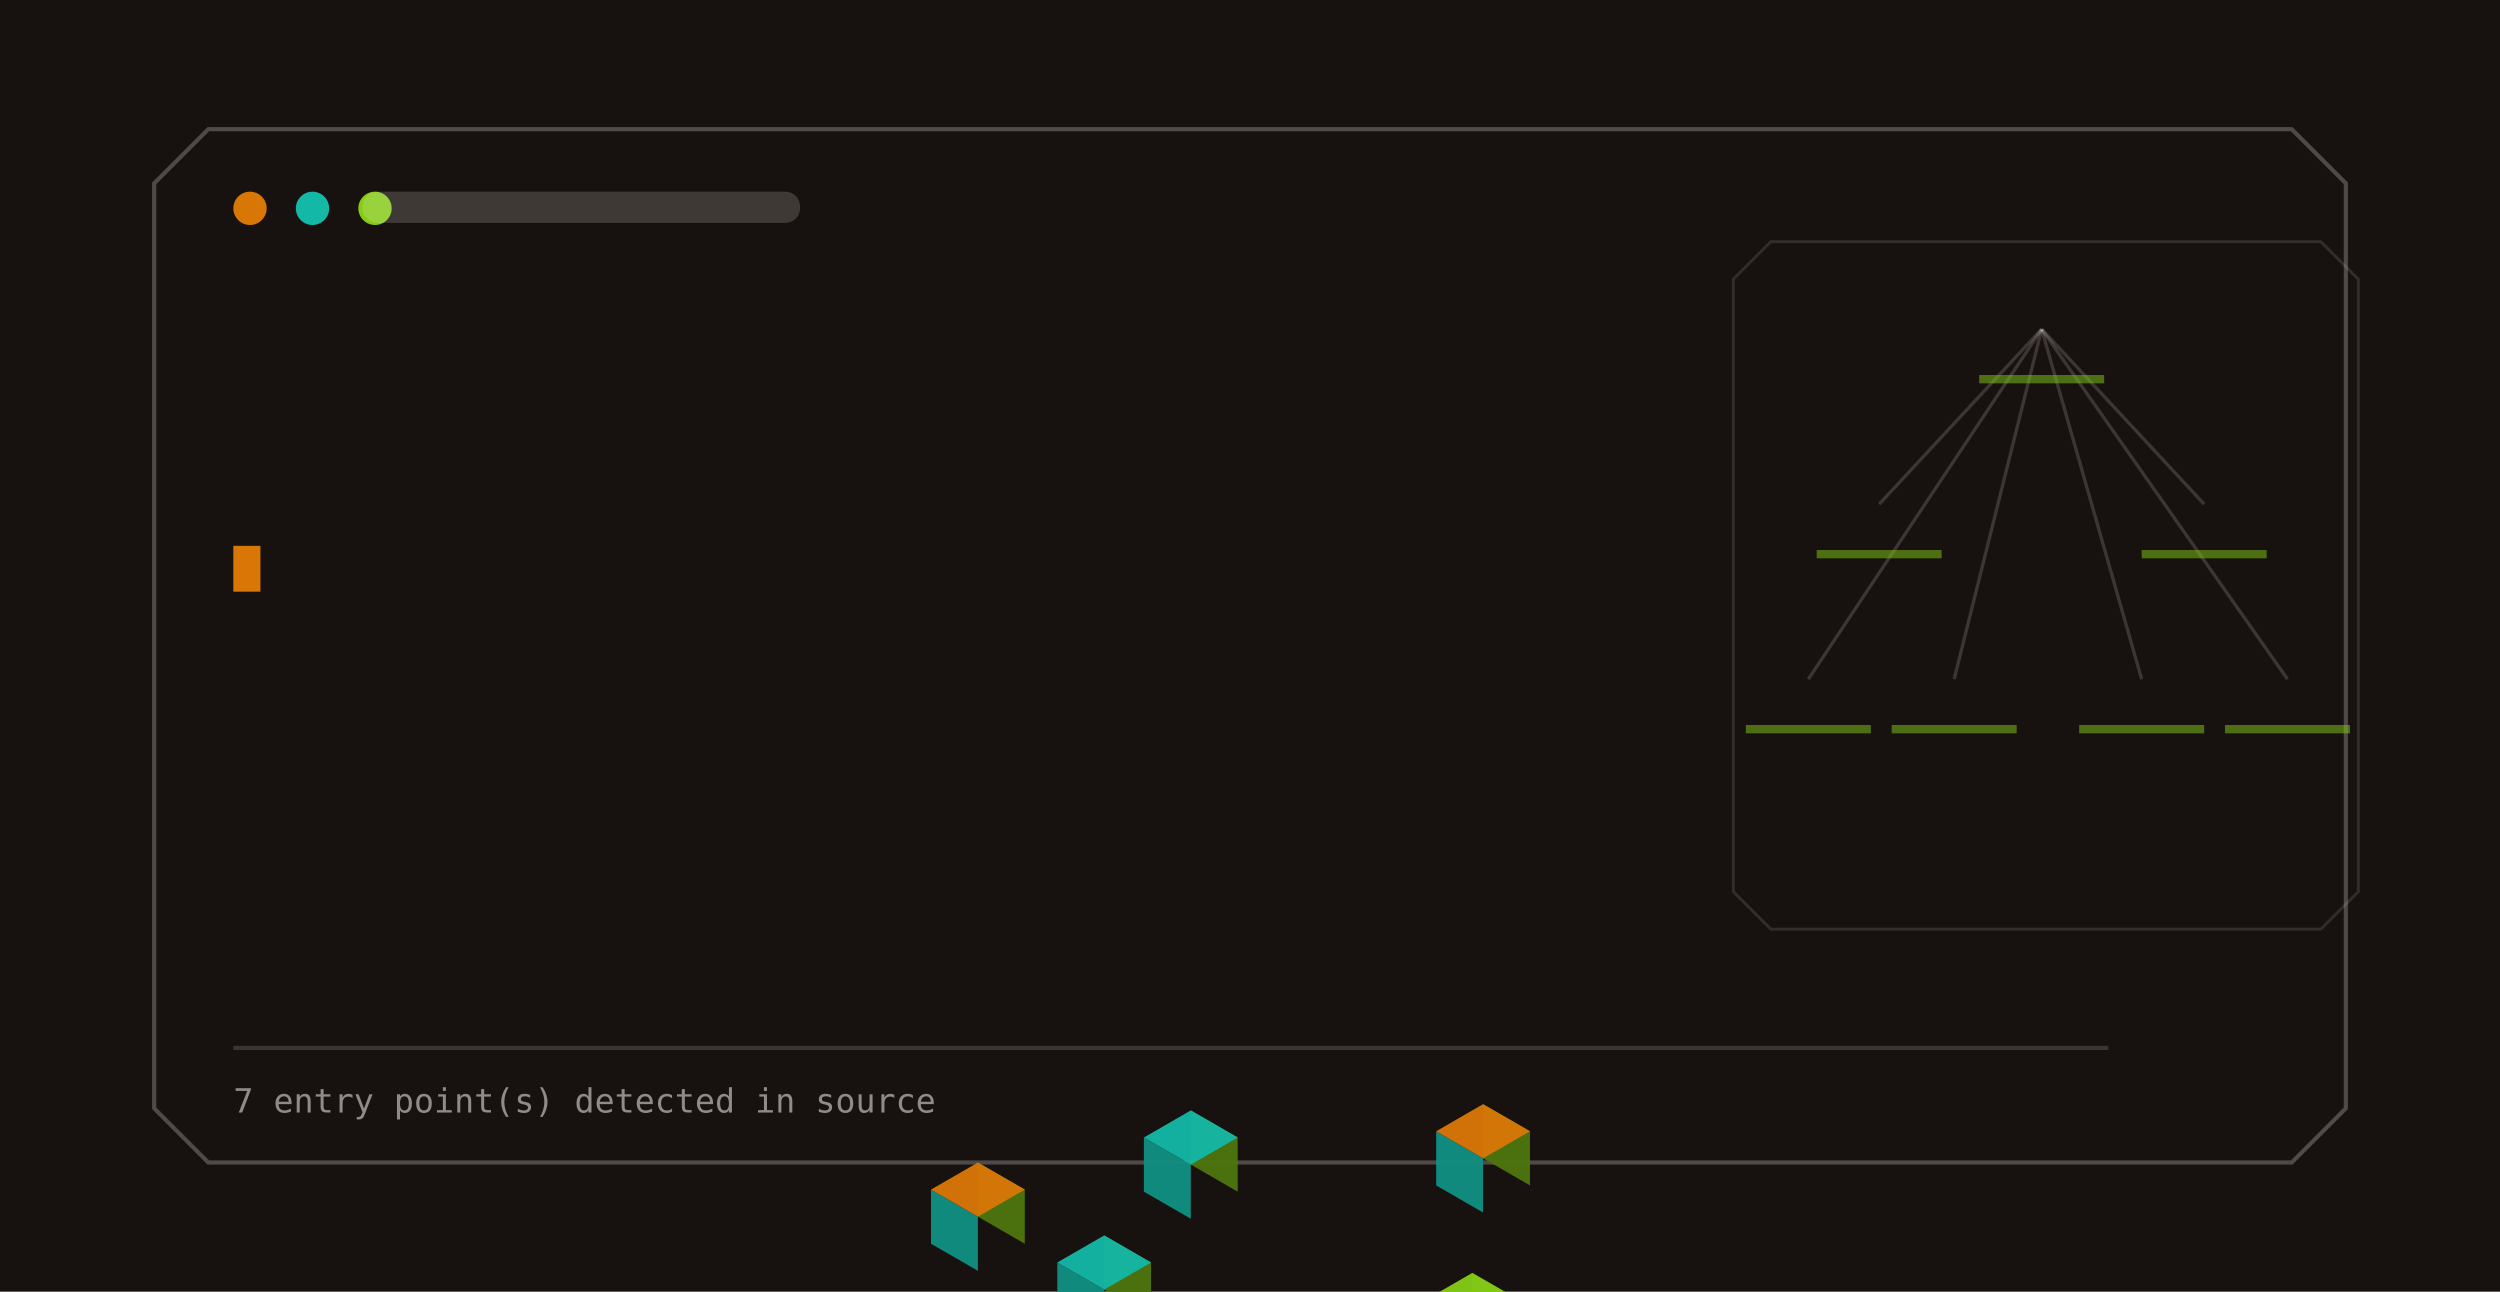
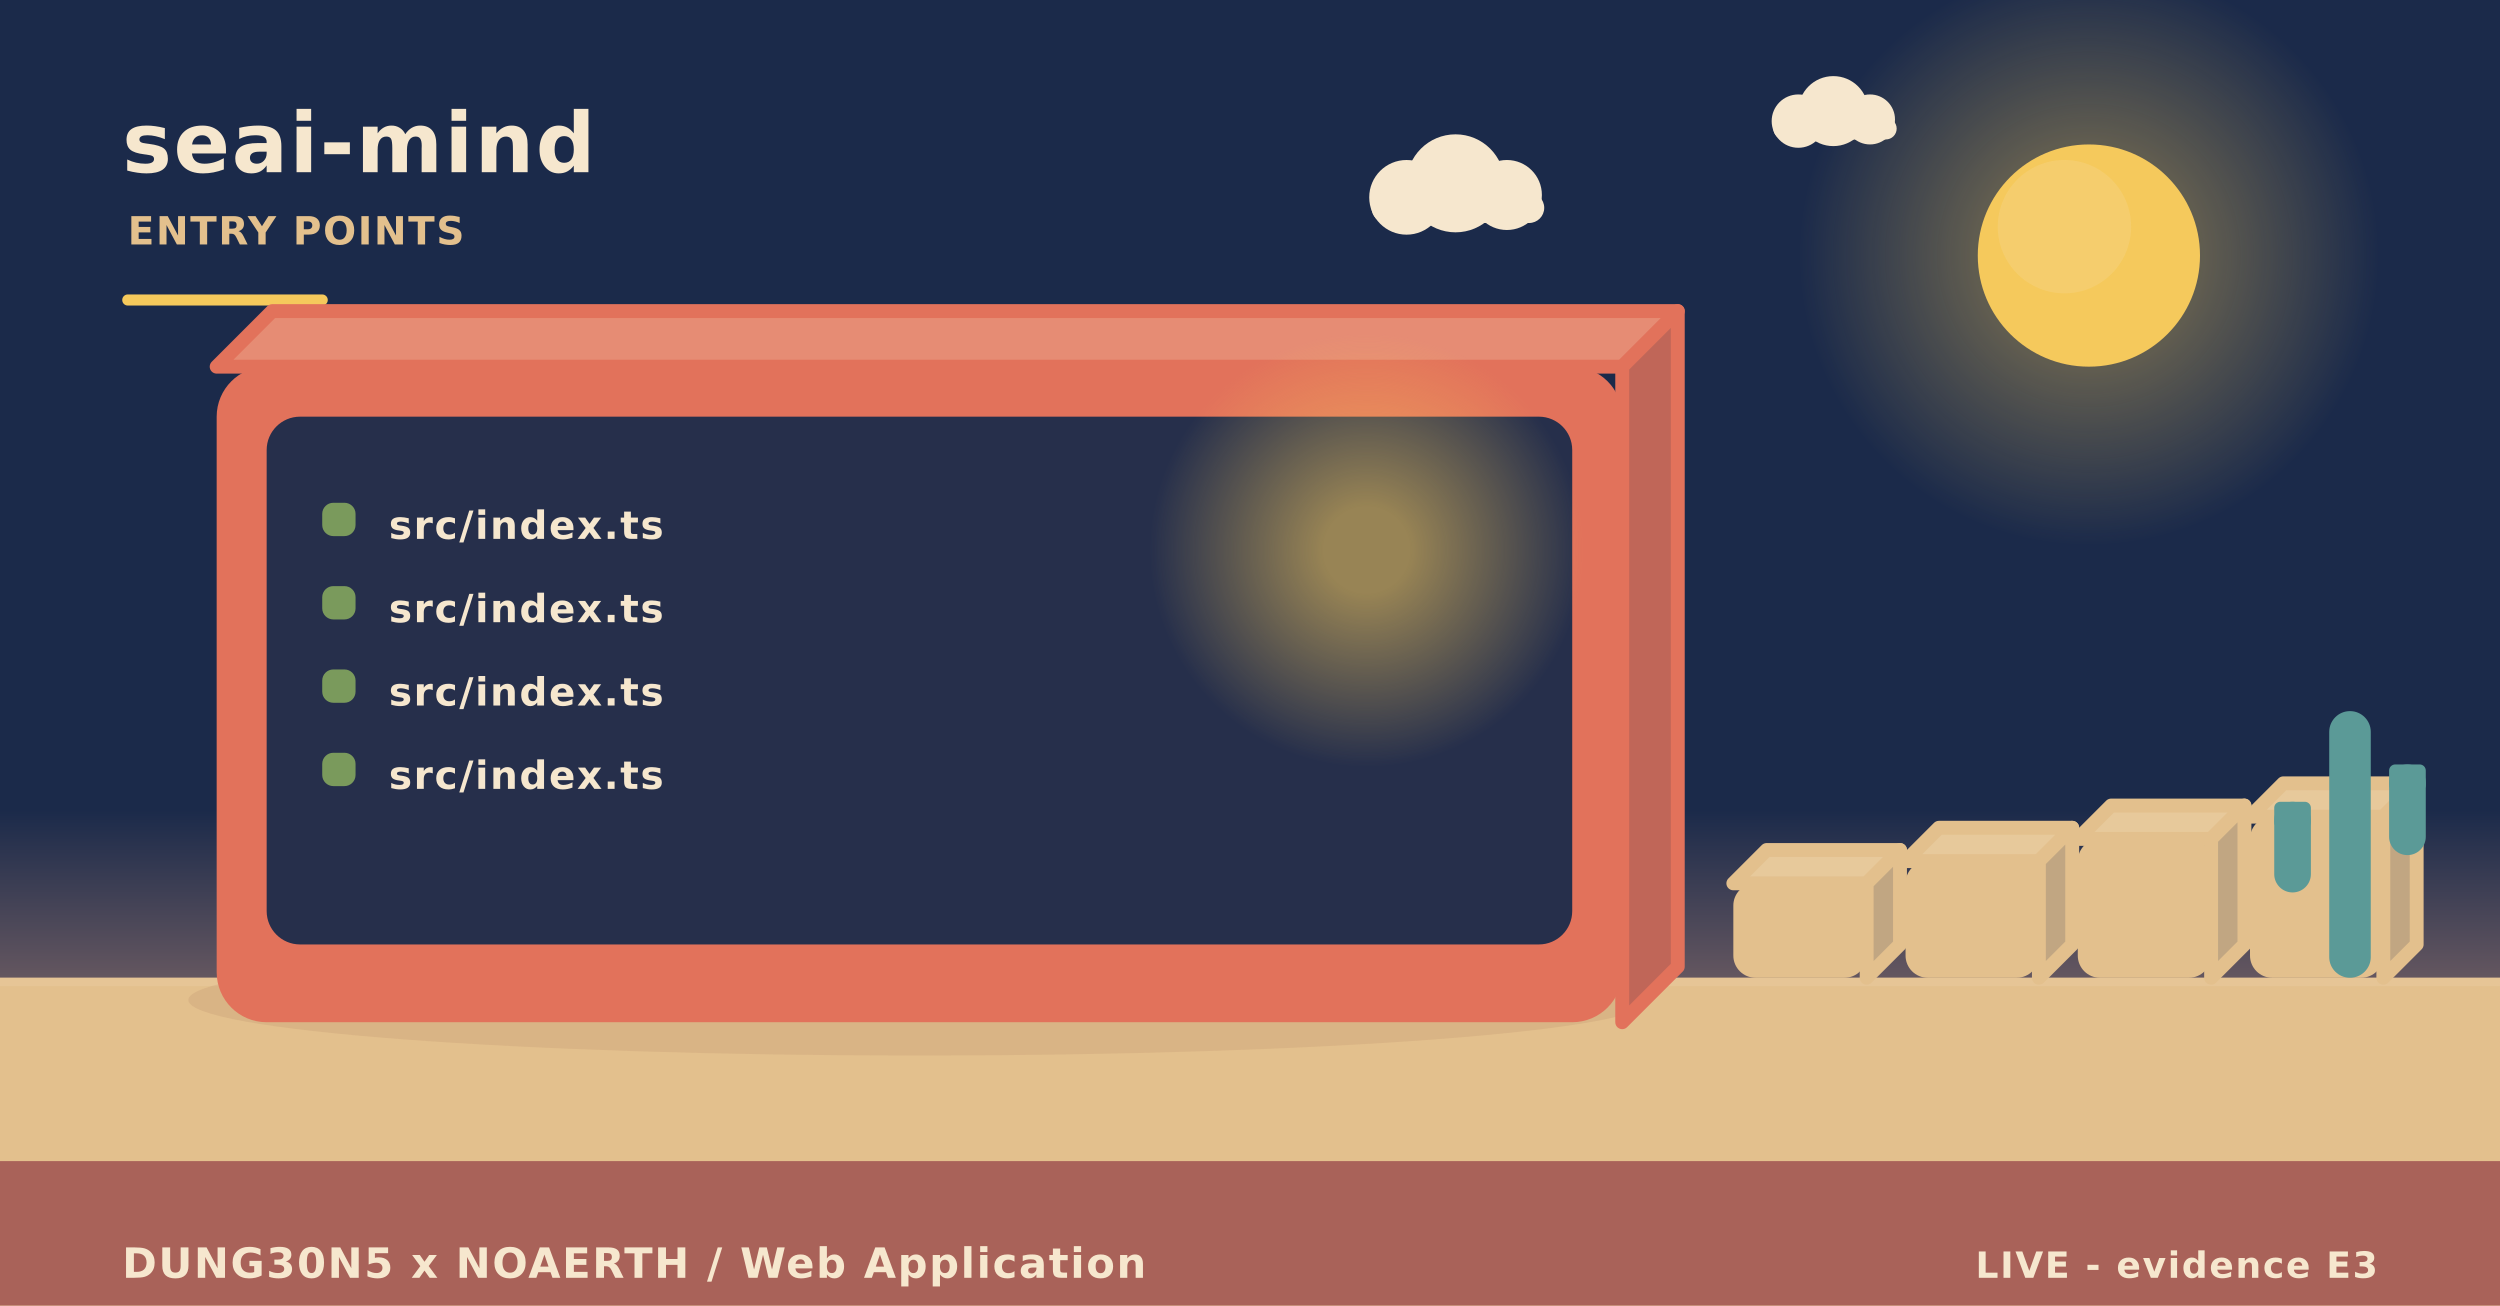
- <svg xmlns="http://www.w3.org/2000/svg" viewBox="0 0 1200 620" width="1200" height="620" role="img" aria-label="seai-mind command surface">
-   <rect width="1200" height="620" fill="#17110f" />
-   <defs>
-     <linearGradient id="gt" x1="0" y1="0" x2="1" y2="1">
-       <stop offset="0%" stop-color="#d97706" />
-       <stop offset="100%" stop-color="#14b8a6" />
-     </linearGradient>
-   </defs>
-   <path d="M100.00,62.00 H1100.00 L1126.00,88.00 V532.00 L1100.00,558.00 H100.00 L74.00,532.00 V88.00 Z" fill="none" stroke="rgba(246,239,233,0.300)" stroke-width="2.00" opacity="0.85" />
-   <circle cx="120.00" cy="100.00" r="8.00" fill="#d97706" opacity="1.00" />
-   <circle cx="150.00" cy="100.00" r="8.00" fill="#14b8a6" opacity="1.00" />
-   <circle cx="180.00" cy="100.00" r="8.00" fill="#84cc16" opacity="1.00" />
-   <rect x="174.00" y="92.00" width="210.00" height="15.00" rx="7.00" fill="rgba(246,239,233,0.180)" opacity="1.00" />
-   <text x="112" y="148" font-family="ui-monospace,SFMono-Regular,Menlo,monospace" font-size="21" fill="rgba(246,239,233,0.800)" opacity="0">src/index.ts<animate attributeName="opacity" values="0;1;1;0" dur="1.5s" begin="0.0s" repeatCount="indefinite" />
-   </text>
-   <text x="112" y="182" font-family="ui-monospace,SFMono-Regular,Menlo,monospace" font-size="21" fill="rgba(246,239,233,0.800)" opacity="0">src/index.ts<animate attributeName="opacity" values="0;1;1;0" dur="1.5s" begin="1.5s" repeatCount="indefinite" />
-   </text>
-   <text x="112" y="216" font-family="ui-monospace,SFMono-Regular,Menlo,monospace" font-size="21" fill="rgba(246,239,233,0.800)" opacity="0">src/index.ts<animate attributeName="opacity" values="0;1;1;0" dur="1.5s" begin="3.0s" repeatCount="indefinite" />
-   </text>
-   <text x="112" y="250" font-family="ui-monospace,SFMono-Regular,Menlo,monospace" font-size="21" fill="rgba(246,239,233,0.800)" opacity="0">src/index.ts<animate attributeName="opacity" values="0;1;1;0" dur="1.5s" begin="4.5s" repeatCount="indefinite" />
-   </text>
-   <rect x="112" y="262" width="13" height="22" fill="#d97706">
-     <animate attributeName="opacity" values="1;0;1" dur="1.05s" begin="0s" repeatCount="indefinite" />
-   </rect>
-   <path d="M850.00,116.00 H1114.00 L1132.00,134.00 V428.00 L1114.00,446.00 H850.00 L832.00,428.00 V134.00 Z" fill="none" stroke="rgba(246,239,233,0.180)" stroke-width="1.40" opacity="0.70" />
-   <line x1="980.00" y1="158.00" x2="902.00" y2="242.00" stroke="rgba(246,239,233,0.300)" stroke-width="1.60" opacity="0.55" />
-   <line x1="980.00" y1="158.00" x2="1058.00" y2="242.00" stroke="rgba(246,239,233,0.300)" stroke-width="1.60" opacity="0.55" />
-   <line x1="980.00" y1="158.00" x2="868.00" y2="326.00" stroke="rgba(246,239,233,0.300)" stroke-width="1.60" opacity="0.55" />
-   <line x1="980.00" y1="158.00" x2="938.00" y2="326.00" stroke="rgba(246,239,233,0.300)" stroke-width="1.60" opacity="0.55" />
-   <line x1="980.00" y1="158.00" x2="1028.00" y2="326.00" stroke="rgba(246,239,233,0.300)" stroke-width="1.60" opacity="0.55" />
-   <line x1="980.00" y1="158.00" x2="1098.00" y2="326.00" stroke="rgba(246,239,233,0.300)" stroke-width="1.60" opacity="0.55" />
-   <polygon points="711.87,556.00 734.39,569.00 734.39,543.00 711.87,530.00" fill="#4d760d" opacity="0.95" />
-   <polygon points="689.36,569.00 711.87,582.00 711.87,556.00 689.36,543.00" fill="#109081" opacity="0.95" />
-   <polygon points="711.87,530.00 734.39,543.00 711.87,556.00 689.36,543.00" fill="#d97706" opacity="0.95" />
+ <svg xmlns="http://www.w3.org/2000/svg" width="900" height="470" viewBox="0 0 900 470" role="img" aria-label="seai-mind - how it is operated">
+   <linearGradient id="skyt" x1="0" y1="0" x2="0" y2="1">
+     <stop offset="0" stop-color="#1b2a4a" />
+     <stop offset="0.62" stop-color="#1b2a4a" />
+     <stop offset="1" stop-color="#f3ad8a" />
+   </linearGradient>
+   <rect width="900" height="470" fill="url(#skyt)" />
+   <radialGradient id="sunt">
+     <stop offset="0.35" stop-color="#f5c95c" stop-opacity="0.34" />
+     <stop offset="1" stop-color="#f5c95c" stop-opacity="0" />
+   </radialGradient>
+   <circle cx="752" cy="92" r="104" fill="url(#sunt)" />
+   <circle cx="752" cy="92" r="40" fill="#f5c95c" />
+   <circle cx="743.2" cy="81.6" r="24" fill="#f5d27e" opacity="0.5" />
  <g>
-     <rect x="950.00" y="180.00" width="60.00" height="4.00" rx="0.00" fill="rgba(132,204,22,0.500)" opacity="1.00" />
-     <animate attributeName="opacity" values="0.25;1.0;0.25" dur="11.6s" begin="0.0s" repeatCount="indefinite" />
+     <circle cx="524" cy="66" r="17.64" fill="#f6e7ce" />
+     <circle cx="506.36" cy="71.04" r="13.44" fill="#f6e7ce" />
+     <circle cx="542.48" cy="70.2" r="12.6" fill="#f6e7ce" />
+     <rect x="493.76" y="69.36" width="62.16" height="10.92" rx="5.46" fill="#f6e7ce" />
+     <animateTransform attributeName="transform" type="translate" values="0 0;24 0;0 0" dur="36s" begin="0s" repeatCount="indefinite" />
  </g>
-   <polygon points="571.58,559.00 594.09,572.00 594.09,546.00 571.58,533.00" fill="#4d760d" opacity="0.95" />
-   <polygon points="549.06,572.00 571.58,585.00 571.58,559.00 549.06,546.00" fill="#109081" opacity="0.95" />
-   <polygon points="571.58,533.00 594.09,546.00 571.58,559.00 549.06,546.00" fill="#14b8a6" opacity="0.95" />
  <g>
-     <rect x="872.00" y="264.00" width="60.00" height="4.00" rx="0.00" fill="rgba(132,204,22,0.500)" opacity="1.00" />
-     <animate attributeName="opacity" values="0.25;1.0;0.25" dur="11.6s" begin="0.4s" repeatCount="indefinite" />
+     <circle cx="660" cy="40" r="12.6" fill="#f6e7ce" />
+     <circle cx="647.4" cy="43.6" r="9.6" fill="#f6e7ce" />
+     <circle cx="673.2" cy="43" r="9" fill="#f6e7ce" />
+     <rect x="638.4" y="42.4" width="44.4" height="7.8" rx="3.9" fill="#f6e7ce" />
+     <animateTransform attributeName="transform" type="translate" values="0 0;-18 0;0 0" dur="46s" begin="3s" repeatCount="indefinite" />
  </g>
-   <polygon points="706.68,637.00 729.19,650.00 729.19,624.00 706.68,611.00" fill="#4d760d" opacity="0.95" />
-   <polygon points="684.16,650.00 706.68,663.00 706.68,637.00 684.16,624.00" fill="#109081" opacity="0.95" />
-   <polygon points="706.68,611.00 729.19,624.00 706.68,637.00 684.16,624.00" fill="#84cc16" opacity="0.95" />
+   <rect x="0" y="352" width="900" height="118" fill="#e3c08d" />
+   <rect x="0" y="352" width="900" height="3" fill="#e6c596" />
+   <text x="44" y="62" font-family="Verdana,DejaVu Sans,sans-serif" font-size="30" font-weight="700" letter-spacing="0.6" fill="#f6e7ce" text-anchor="start">seai-mind</text>
+   <text x="46" y="88" font-family="Verdana,DejaVu Sans,sans-serif" font-size="14" font-weight="700" letter-spacing="0.6" fill="#e3c08d" text-anchor="start">ENTRY POINTS</text>
+   <rect x="44" y="106" width="74" height="4" rx="2" fill="#f5c95c" />
+   <ellipse cx="331" cy="360" rx="263.2" ry="20" fill="rgba(138,90,68,0.11)" />
+   <path d="M78,132 L584,132 L604,112 L98,112 Z" fill="#e68c74" stroke="#e2725b" stroke-width="5" stroke-linejoin="round" />
+   <path d="M584,132 L604,112 L604,348 L584,368 Z" fill="#c06658" stroke="#e2725b" stroke-width="5" stroke-linejoin="round" />
+   <rect x="78" y="132" width="506" height="236" rx="18" fill="#e2725b" />
+   <rect x="96" y="150" width="470" height="190" rx="12" fill="#1b2a4a" opacity="0.94" />
+   <radialGradient id="lamp43156">
+     <stop offset="0.2" stop-color="#f5c95c" stop-opacity="0.55" />
+     <stop offset="1" stop-color="#f5c95c" stop-opacity="0" />
+   </radialGradient>
+   <circle cx="492" cy="198" r="78" fill="url(#lamp43156)" />
+   <rect x="116" y="181" width="12" height="12" rx="4" fill="#7a9a5c" />
  <g>
-     <rect x="1028.00" y="264.00" width="60.00" height="4.00" rx="0.00" fill="rgba(132,204,22,0.500)" opacity="1.00" />
-     <animate attributeName="opacity" values="0.25;1.0;0.25" dur="11.6s" begin="0.8s" repeatCount="indefinite" />
+     <text x="140" y="194" font-family="Verdana,DejaVu Sans,sans-serif" font-size="14" font-weight="700" letter-spacing="0.6" fill="#f6e7ce" text-anchor="start">src/index.ts</text>
+     <animateTransform attributeName="transform" type="translate" values="0 10;0 0" dur="0.7s" begin="0.4s" fill="freeze" />
  </g>
-   <polygon points="469.39,584.00 491.90,597.00 491.90,571.00 469.39,558.00" fill="#4d760d" opacity="0.95" />
-   <polygon points="446.87,597.00 469.39,610.00 469.39,584.00 446.87,571.00" fill="#109081" opacity="0.95" />
-   <polygon points="469.39,558.00 491.90,571.00 469.39,584.00 446.87,571.00" fill="#d97706" opacity="0.95" />
+   <rect x="116" y="211" width="12" height="12" rx="4" fill="#7a9a5c" />
  <g>
-     <rect x="838.00" y="348.00" width="60.00" height="4.00" rx="0.00" fill="rgba(132,204,22,0.500)" opacity="1.00" />
-     <animate attributeName="opacity" values="0.25;1.0;0.25" dur="11.6s" begin="1.2s" repeatCount="indefinite" />
+     <text x="140" y="224" font-family="Verdana,DejaVu Sans,sans-serif" font-size="14" font-weight="700" letter-spacing="0.6" fill="#f6e7ce" text-anchor="start">src/index.ts</text>
+     <animateTransform attributeName="transform" type="translate" values="0 10;0 0" dur="0.7s" begin="0.7s" fill="freeze" />
  </g>
-   <polygon points="530.01,619.00 552.52,632.00 552.52,606.00 530.01,593.00" fill="#4d760d" opacity="0.95" />
-   <polygon points="507.49,632.00 530.01,645.00 530.01,619.00 507.49,606.00" fill="#109081" opacity="0.95" />
-   <polygon points="530.01,593.00 552.52,606.00 530.01,619.00 507.49,606.00" fill="#14b8a6" opacity="0.95" />
+   <rect x="116" y="241" width="12" height="12" rx="4" fill="#7a9a5c" />
  <g>
-     <rect x="908.00" y="348.00" width="60.00" height="4.00" rx="0.00" fill="rgba(132,204,22,0.500)" opacity="1.00" />
-     <animate attributeName="opacity" values="0.25;1.0;0.25" dur="11.6s" begin="1.6s" repeatCount="indefinite" />
+     <text x="140" y="254" font-family="Verdana,DejaVu Sans,sans-serif" font-size="14" font-weight="700" letter-spacing="0.6" fill="#f6e7ce" text-anchor="start">src/index.ts</text>
+     <animateTransform attributeName="transform" type="translate" values="0 10;0 0" dur="0.7s" begin="1s" fill="freeze" />
  </g>
-   <polygon points="607.95,664.00 630.47,677.00 630.47,651.00 607.95,638.00" fill="#4d760d" opacity="0.95" />
-   <polygon points="585.43,677.00 607.95,690.00 607.95,664.00 585.43,651.00" fill="#109081" opacity="0.95" />
-   <polygon points="607.95,638.00 630.47,651.00 607.95,664.00 585.43,651.00" fill="#84cc16" opacity="0.95" />
-   <g>
-     <rect x="998.00" y="348.00" width="60.00" height="4.00" rx="0.00" fill="rgba(132,204,22,0.500)" opacity="1.00" />
-     <animate attributeName="opacity" values="0.25;1.0;0.25" dur="11.6s" begin="2.0s" repeatCount="indefinite" />
-   </g>
-   <polygon points="668.57,699.00 691.09,712.00 691.09,686.00 668.57,673.00" fill="#4d760d" opacity="0.95" />
-   <polygon points="646.05,712.00 668.57,725.00 668.57,699.00 646.05,686.00" fill="#109081" opacity="0.95" />
-   <polygon points="668.57,673.00 691.09,686.00 668.57,699.00 646.05,686.00" fill="#d97706" opacity="0.95" />
-   <g>
-     <rect x="1068.00" y="348.00" width="60.00" height="4.00" rx="0.00" fill="rgba(132,204,22,0.500)" opacity="1.00" />
-     <animate attributeName="opacity" values="0.25;1.0;0.25" dur="11.6s" begin="2.4s" repeatCount="indefinite" />
-   </g>
-   <rect x="112.00" y="502.00" width="900.00" height="2.00" rx="0.00" fill="rgba(246,239,233,0.160)" opacity="1.00" />
-   <text x="112" y="534" font-family="ui-monospace,Menlo,monospace" font-size="16" fill="rgba(246,239,233,0.550)">7 entry point(s) detected in source</text>
+   <rect x="116" y="271" width="12" height="12" rx="4" fill="#7a9a5c" />
+   <text x="140" y="284" font-family="Verdana,DejaVu Sans,sans-serif" font-size="14" font-weight="700" letter-spacing="0.6" fill="#f6e7ce" text-anchor="start">src/index.ts</text>
+   <path d="M624,318 L672,318 L684,306 L636,306 Z" fill="#e7c99b" stroke="#e3c08d" stroke-width="5" stroke-linejoin="round" />
+   <path d="M672,318 L684,306 L684,340 L672,352 Z" fill="#c1a682" stroke="#e3c08d" stroke-width="5" stroke-linejoin="round" />
+   <rect x="624" y="318" width="48" height="34" rx="8" fill="#e3c08d" />
+   <path d="M686,310 L734,310 L746,298 L698,298 Z" fill="#e7c99b" stroke="#e3c08d" stroke-width="5" stroke-linejoin="round" />
+   <path d="M734,310 L746,298 L746,340 L734,352 Z" fill="#c1a682" stroke="#e3c08d" stroke-width="5" stroke-linejoin="round" />
+   <rect x="686" y="310" width="48" height="42" rx="8" fill="#e3c08d" />
+   <path d="M748,302 L796,302 L808,290 L760,290 Z" fill="#e7c99b" stroke="#e3c08d" stroke-width="5" stroke-linejoin="round" />
+   <path d="M796,302 L808,290 L808,340 L796,352 Z" fill="#c1a682" stroke="#e3c08d" stroke-width="5" stroke-linejoin="round" />
+   <rect x="748" y="302" width="48" height="50" rx="8" fill="#e3c08d" />
+   <path d="M810,294 L858,294 L870,282 L822,282 Z" fill="#e7c99b" stroke="#e3c08d" stroke-width="5" stroke-linejoin="round" />
+   <path d="M858,294 L870,282 L870,340 L858,352 Z" fill="#c1a682" stroke="#e3c08d" stroke-width="5" stroke-linejoin="round" />
+   <rect x="810" y="294" width="48" height="58" rx="8" fill="#e3c08d" />
+   <rect x="838.52" y="256" width="14.96" height="96" rx="7.48" fill="#5b9a97" />
+   <rect x="818.72" y="288.64" width="13.2" height="32.64" rx="6.6" fill="#5b9a97" />
+   <rect x="818.72" y="288.64" width="13.2" height="9.6" rx="2.2" fill="#5b9a97" />
+   <rect x="860.08" y="275.2" width="13.2" height="32.64" rx="6.6" fill="#5b9a97" />
+   <rect x="860.08" y="275.2" width="13.2" height="9.6" rx="2.2" fill="#5b9a97" />
+   <rect x="0" y="418" width="900" height="52" rx="0" fill="#a65c56" opacity="0.94" />
+   <text x="44" y="460" font-family="Verdana,DejaVu Sans,sans-serif" font-size="15" font-weight="700" letter-spacing="0.6" fill="#f6e7ce" text-anchor="start">DUNG30N5 x NOAERTH  /  Web Application</text>
+   <text x="856" y="460" font-family="Verdana,DejaVu Sans,sans-serif" font-size="13" font-weight="700" letter-spacing="0.6" fill="#f6e7ce" text-anchor="end">LIVE  -  evidence E3</text>
</svg>
